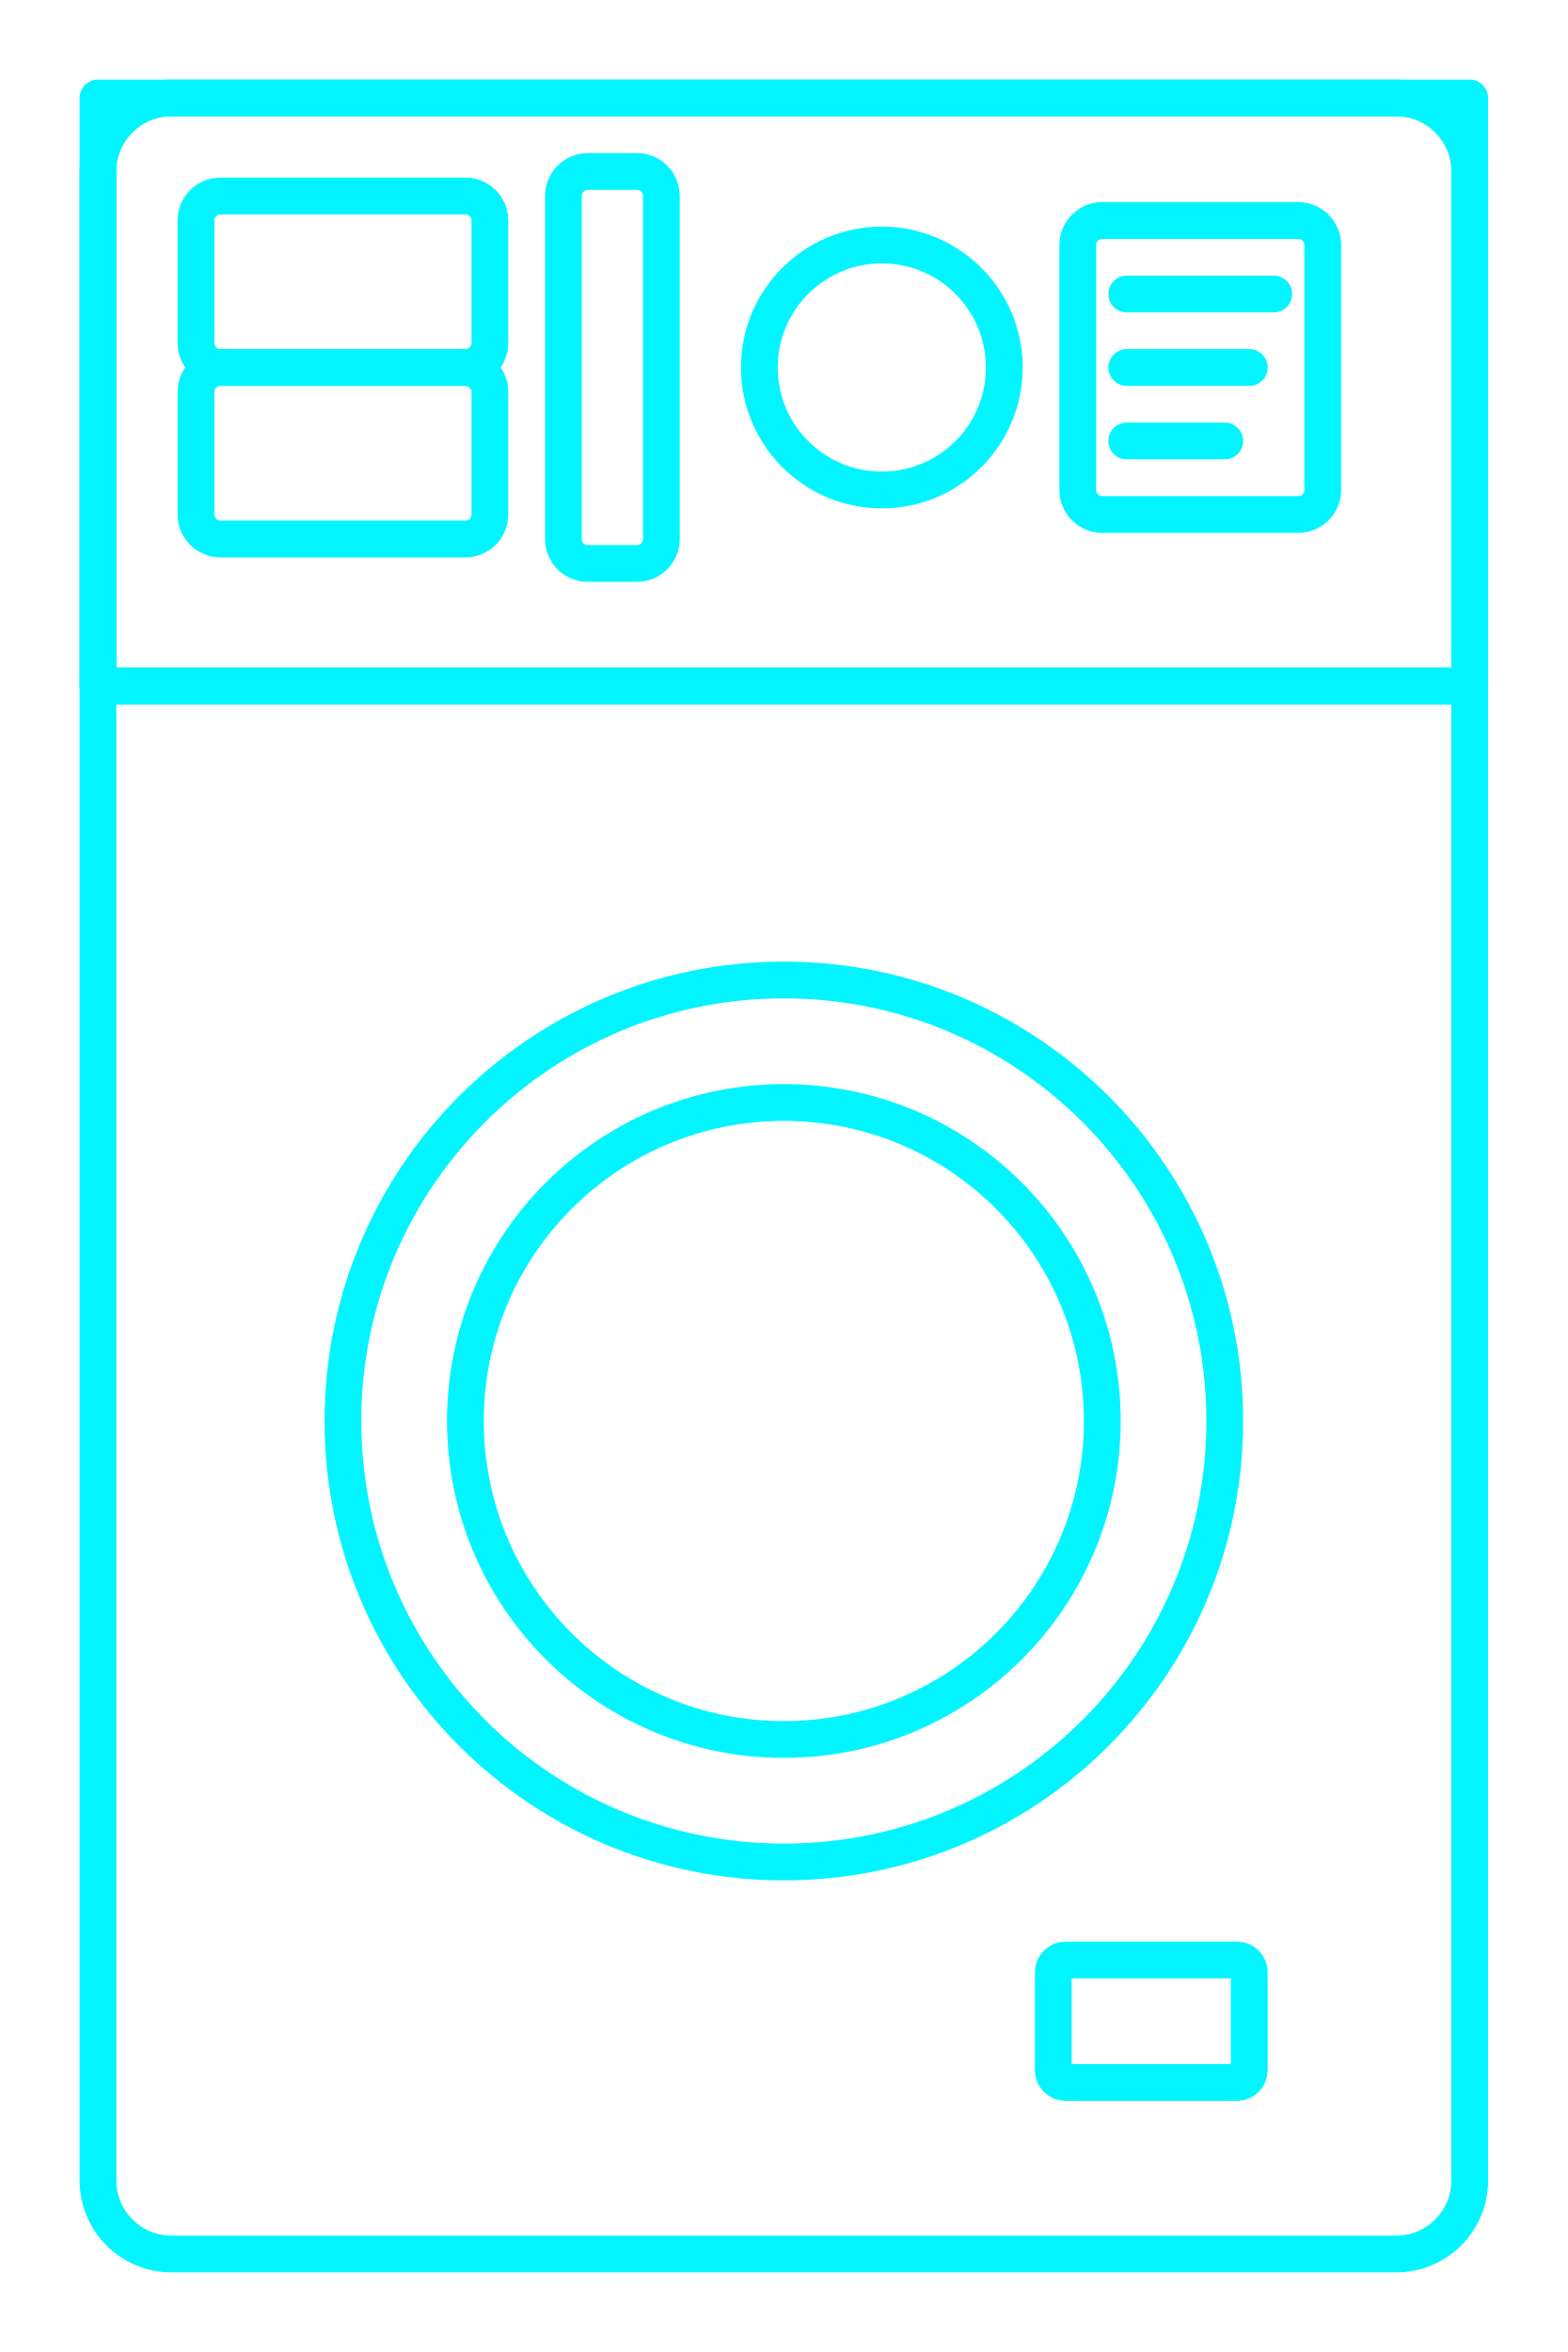
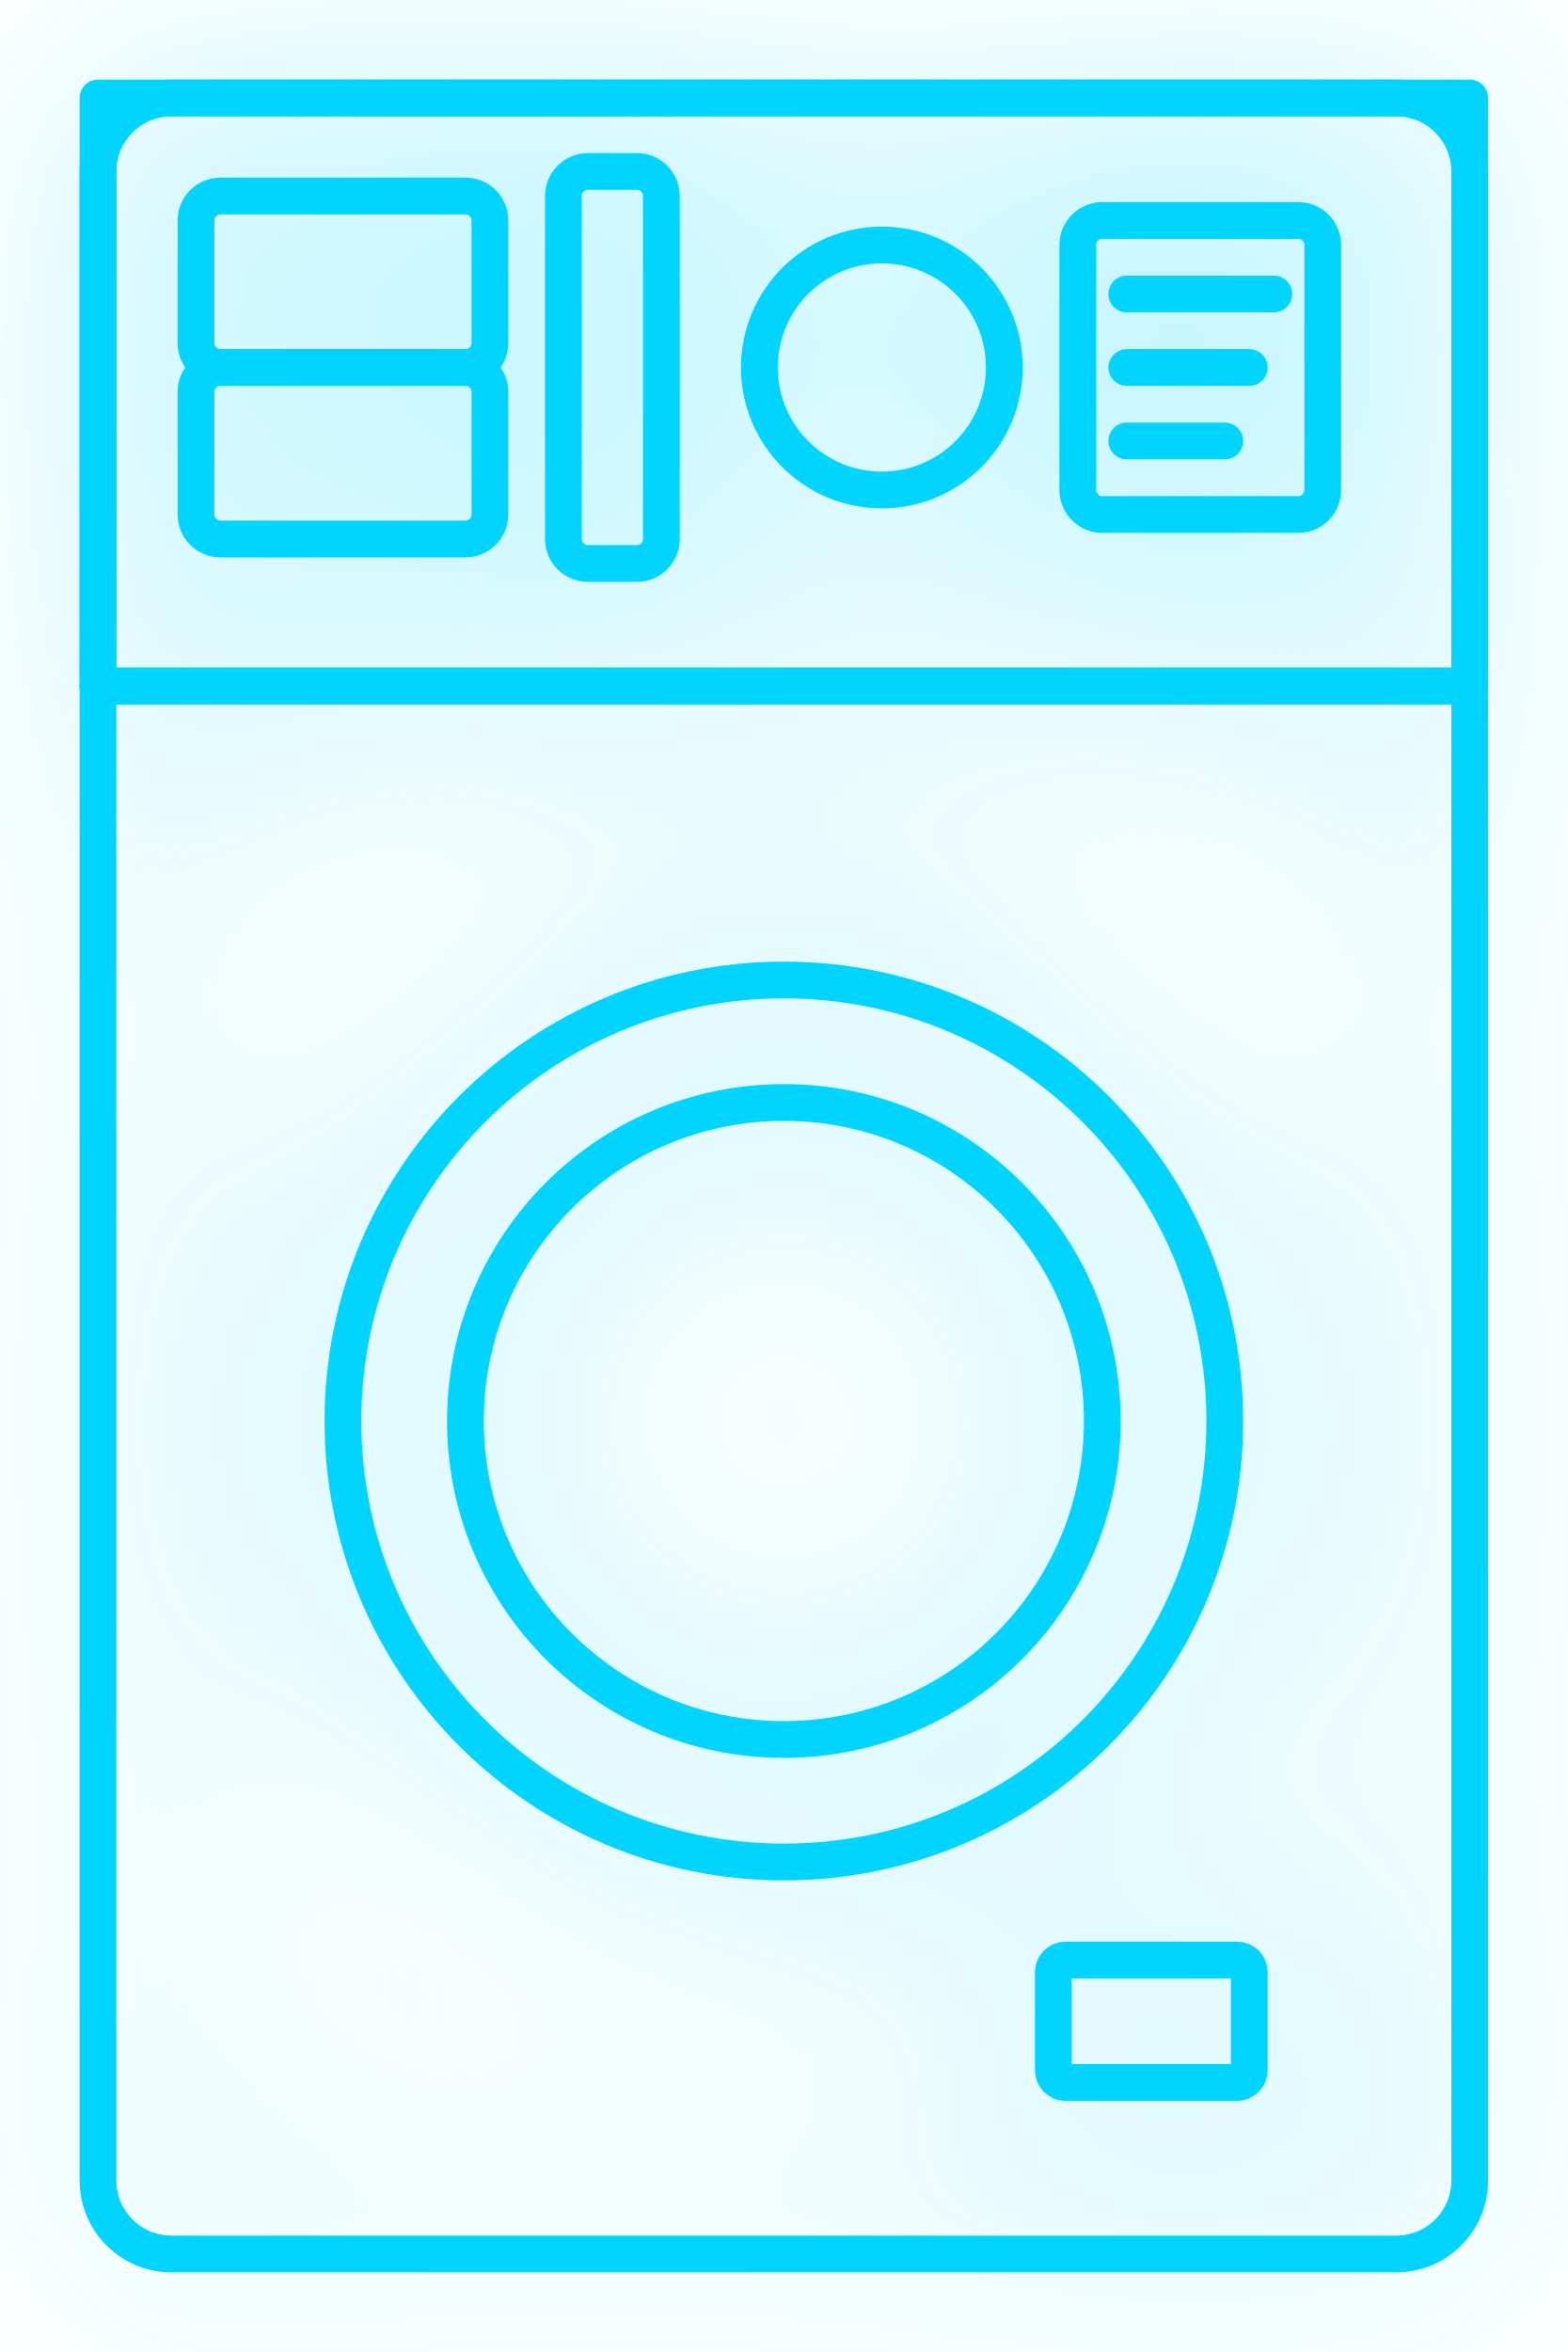
- <svg xmlns="http://www.w3.org/2000/svg" viewBox="0 0 64 96" fill="none" stroke="#00F5FF" stroke-width="1.5" stroke-linecap="round" stroke-linejoin="round">
+ <svg xmlns="http://www.w3.org/2000/svg" viewBox="0 0 64 96" fill="none" stroke="#00D4FF" stroke-width="1.5" stroke-linecap="round" stroke-linejoin="round" style="filter: drop-shadow(0 0 6px rgba(0, 212, 255, 0.6))">
  <rect x="4" y="4" width="56" height="88" rx="3" />
  <rect x="4" y="4" width="56" height="24" />
  <rect x="8" y="8" width="12" height="7" rx="1" />
  <rect x="8" y="15" width="12" height="7" rx="1" />
  <rect x="23" y="7" width="4" height="16" rx="1" />
  <circle cx="36" cy="15" r="5" />
  <rect x="44" y="9" width="10" height="12" rx="1" />
  <line x1="46" y1="12" x2="52" y2="12" />
  <line x1="46" y1="15" x2="51" y2="15" />
  <line x1="46" y1="18" x2="50" y2="18" />
  <line x1="4" y1="28" x2="60" y2="28" />
  <circle cx="32" cy="58" r="18" />
  <circle cx="32" cy="58" r="13" />
  <rect x="43" y="80" width="8" height="5" rx="0.5" />
</svg>
